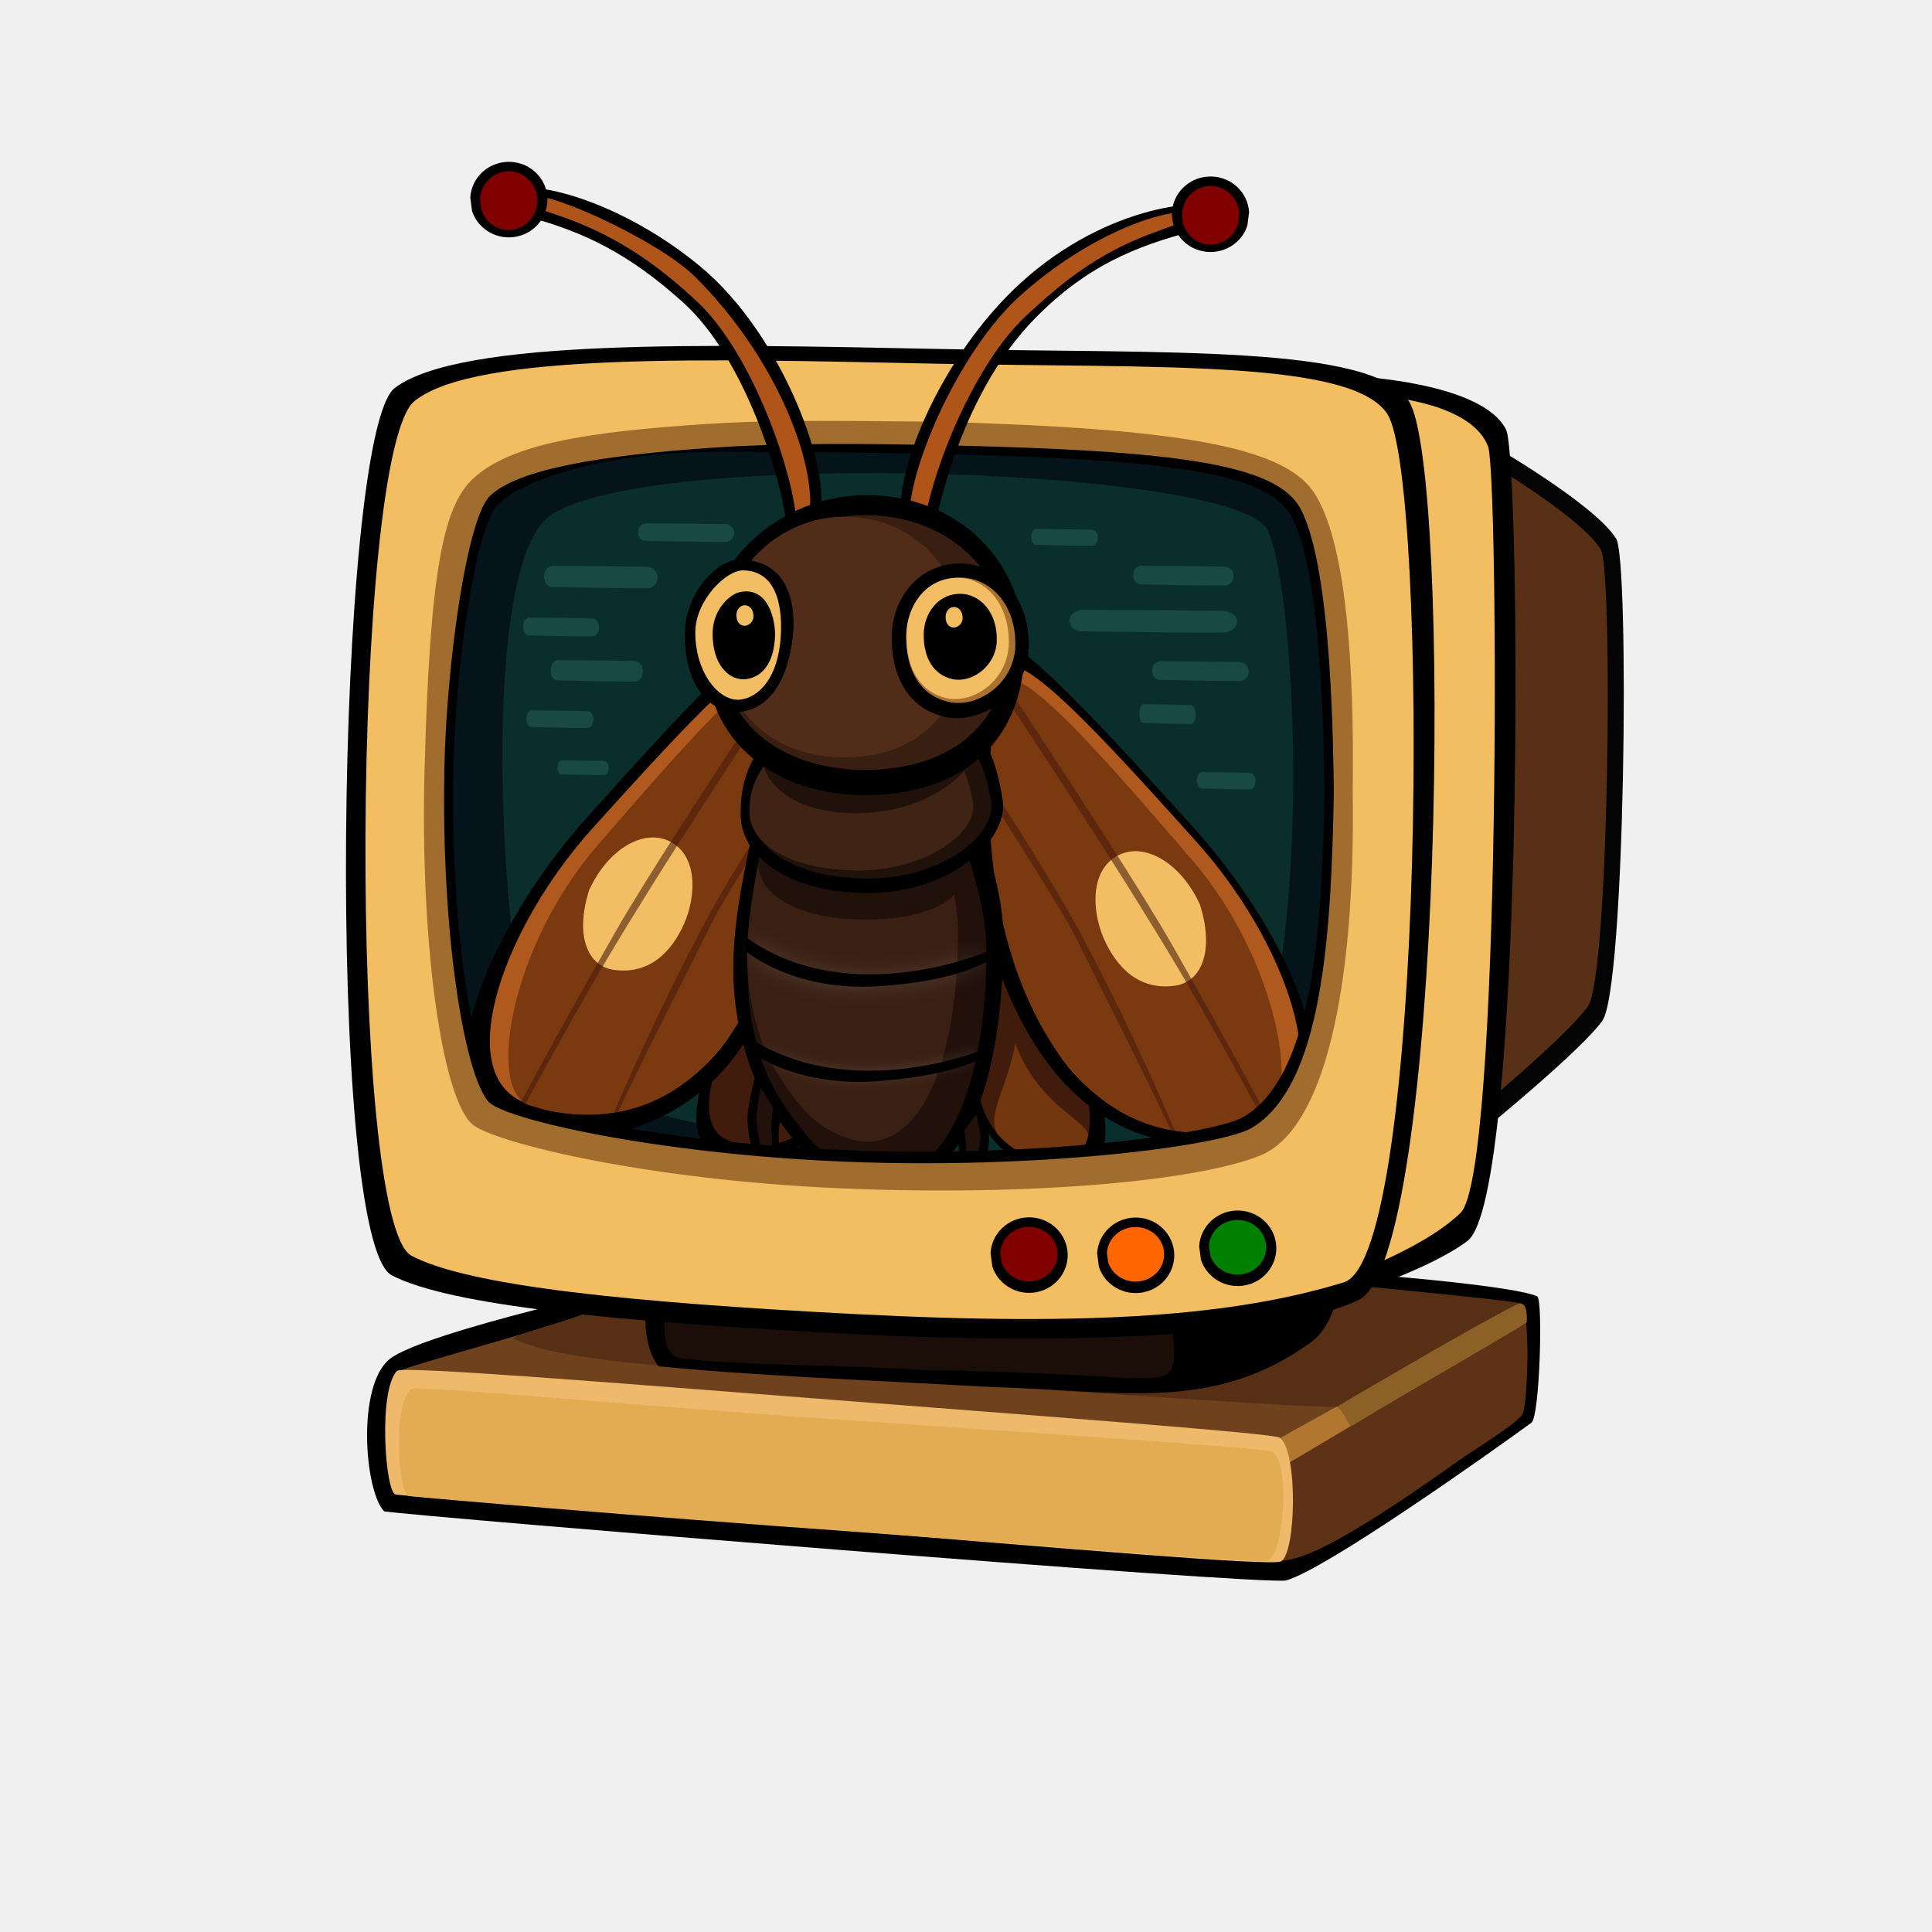
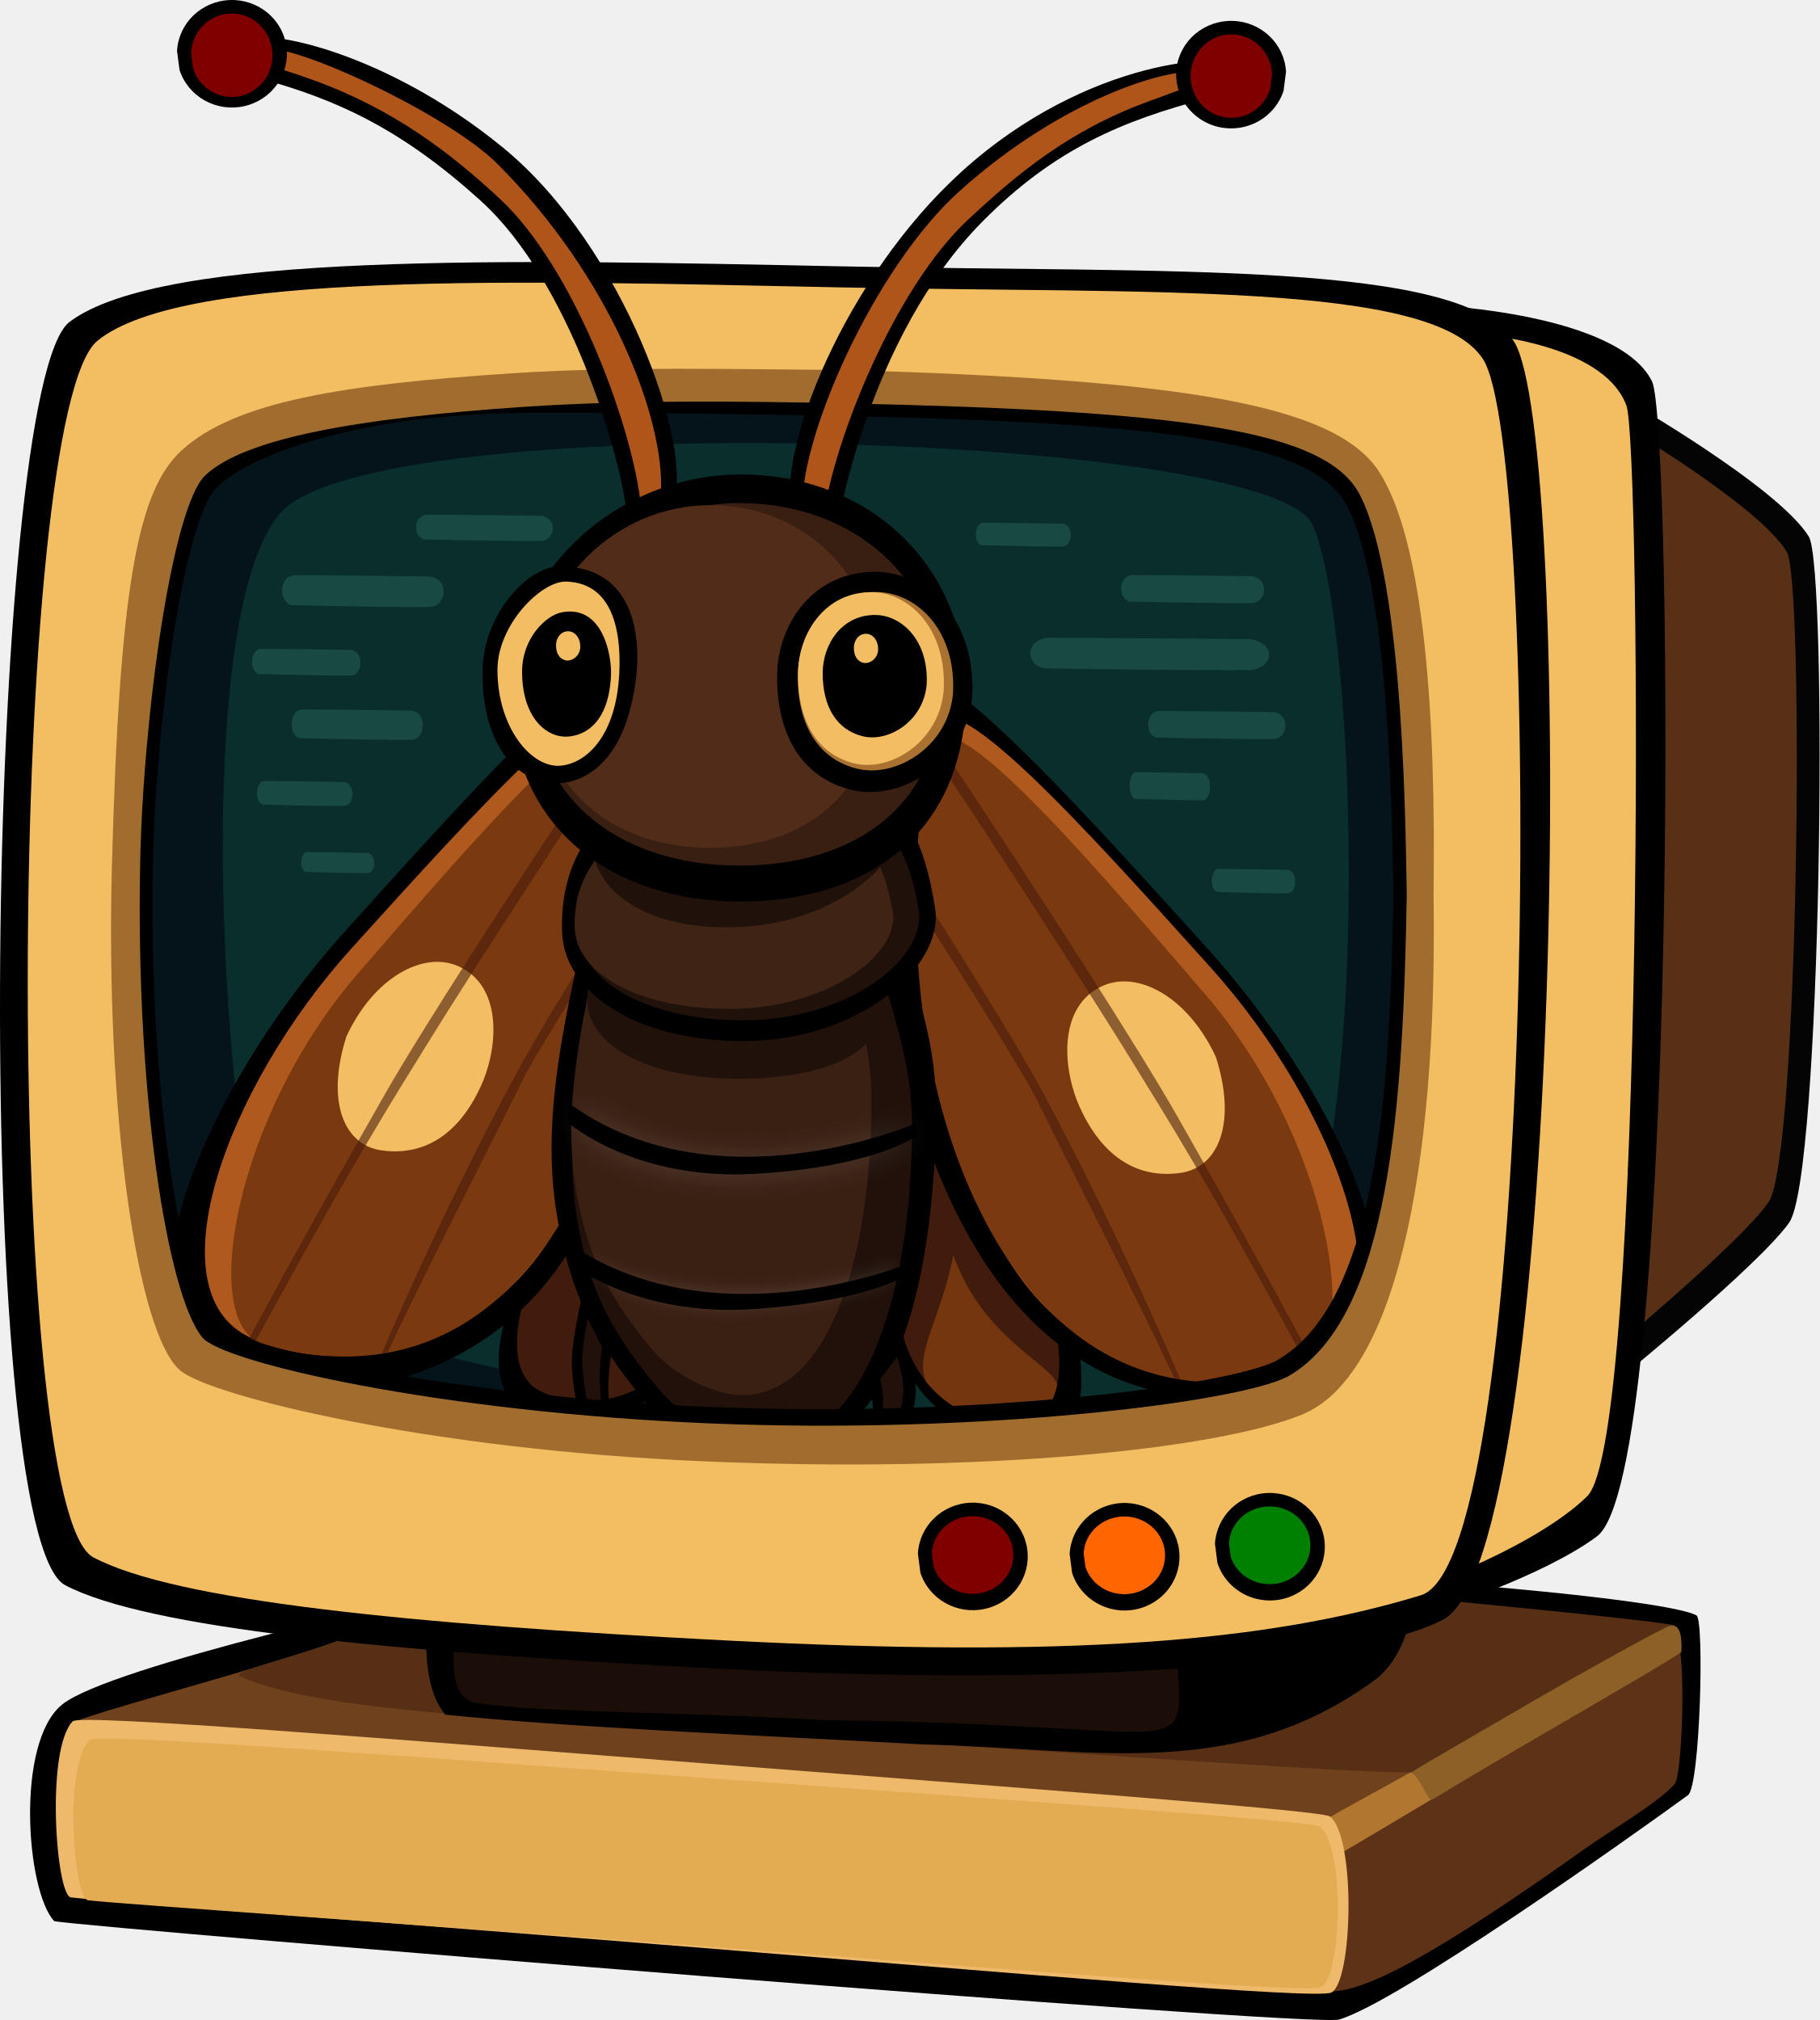
- <svg xmlns="http://www.w3.org/2000/svg" viewBox="0 0 1024 1024" height="1024" width="1024" id="svg1" version="1.1">
+ <svg xmlns="http://www.w3.org/2000/svg" viewBox="0 0 677.283 752.032" height="752.032" width="677.283" id="svg1" version="1.1">
  <defs id="defs1">
    <filter height="1.552" width="1.112" y="-0.276" x="-0.056" id="filter25" style="color-interpolation-filters:sRGB">
      <feGaussianBlur id="feGaussianBlur25" stdDeviation="3.004" />
    </filter>
    <filter height="1.975" width="1.19" y="-0.487" x="-0.095" id="filter26" style="color-interpolation-filters:sRGB">
      <feGaussianBlur id="feGaussianBlur26" stdDeviation="5.085" />
    </filter>
  </defs>
-   <g style="display:inline" id="layer9">
+   <g transform="translate(-183.3621,-85.77756)" style="display:inline" id="layer9">
    <path d="m 206.554,720.314 c 17.683,-14.15 133.811,-40.196 163.859,-46.166 147.089,-18.132 426.132,3.021 444.415,13.031 2.964,1.623 1.361,63.611 -3.18,66.924 -23.1,16.853 -108.472,77.313 -129.86,83.536 -10.233,2.977 -461.027,-33.814 -478.213,-36.602 -10.5,-11.166 -14.535,-66.709 2.978,-80.723 z" style="display:inline;opacity:1;stroke-width:0" id="rect25" />
    <path d="m 676.513,779.12 c 0.841,-3.598 -34.46,5.964 64.836,-48.613 47.979,-26.371 60.238,-40.197 63.813,-39.903 6.778,0.558 4.449,55.728 1.668,59.163 -5.3,6.547 -24.377,17.753 -33.629,24.343 -90.068,64.156 -95.899,54.792 -106.768,48.759 -8.326,-4.622 6.957,-30.382 10.08,-43.749 z" style="display:inline;fill:#5d3216;fill-opacity:1;stroke-width:0" id="rect24-0-9" />
    <path d="m 327.738,688.086 c 2.747,-2.781 -18.193,-21.106 97.34,-12.12 115.532,8.986 324.412,28.31 327.41,30.575 9.822,7.423 -57.302,53.165 -65.34,56.941 -5.556,2.61 -165.563,-10.71 -278.498,-16.785 -120.011,-6.456 -175.08,-7.874 -199.212,-18.554 -5.125,-2.268 108.096,-29.724 118.3,-40.057 z" style="display:inline;fill:#6f411c;fill-opacity:1;stroke-width:0" id="rect24-5-2" />
    <path d="m 677.485,762.953 c -0.791,-0.214 28.378,-15.463 58.569,-33.099 30.191,-17.636 66.358,-38.114 68.165,-38.711 5.921,-1.955 4.762,8.425 4.878,9.351 0.081,0.64 -8.14,5.39 -37.785,22.624 -29.646,17.234 -84.188,49.996 -87.741,51.958 -1.565,0.865 -3.149,-11.327 -6.087,-12.123 z" style="display:inline;fill:#b17731;fill-opacity:1;stroke-width:0" id="rect24-9" />
    <path d="m 335.087,685.067 c 2.747,-2.781 28.526,-33.657 144.058,-24.671 115.532,8.986 324.412,28.31 327.41,30.575 9.822,7.423 -85.951,50.462 -93.989,54.238 -5.556,2.61 -136.914,-8.007 -249.849,-14.083 -120.011,-6.456 -166.015,-10.663 -190.147,-21.343 -5.125,-2.268 52.313,-14.384 62.517,-24.716 z" style="display:inline;fill:#562f15;fill-opacity:1;stroke-width:0" id="rect24-5" />
    <path d="m 708.685,745.874 c -0.791,-0.214 9.62,-5.954 39.811,-23.59 30.191,-17.636 54.067,-30.446 55.874,-31.043 5.921,-1.955 4.706,8.559 4.822,9.485 0.081,0.64 -28.672,17.367 -58.318,34.601 -29.646,17.234 -30.898,18.476 -34.45,20.439 -1.565,0.865 -4.802,-9.095 -7.739,-9.891 z" style="display:inline;fill:#8c6026;fill-opacity:1;stroke-width:0" id="rect24-9-2" />
    <path d="m 210.456,726.591 c 2.747,-2.781 118.217,6.589 233.749,15.575 115.532,8.986 231.128,17.588 234.125,19.853 9.822,7.423 8.576,61.805 0.538,65.582 -5.556,2.61 -116.515,-7.098 -229.243,-16.237 -112.728,-9.139 -227.226,-17.71 -239.859,-19.191 -5.566,-0.653 -9.514,-55.249 0.69,-65.582 z" style="display:inline;opacity:1;fill:#eeb96a;fill-opacity:1;stroke-width:0" id="rect24" />
-     <path d="m 217.814,736.293 c 2.687,-2.38 114.679,8.505 227.689,16.195 113.009,7.69 226.08,15.051 229.012,16.989 9.608,6.352 5.606,54.282 -2.257,57.514 -5.434,2.234 -111.188,-7.465 -221.454,-15.286 -110.267,-7.821 -221.8,-17.474 -234.157,-18.742 -5.445,-0.558 -8.815,-47.828 1.167,-56.67 z" style="display:inline;fill:#e3ab52;fill-opacity:1;stroke-width:0" id="rect24-0" />
+     <path d="m 216.858,733.454 c 2.687,-2.537 115.635,6.009 228.644,14.205 113.009,8.195 226.08,16.04 229.012,18.106 9.608,6.769 8.389,56.367 0.526,59.811 -5.434,2.38 -113.97,-6.473 -224.237,-14.808 -110.267,-8.335 -222.264,-16.152 -234.621,-17.502 -5.445,-0.595 -9.307,-50.388 0.675,-59.811 z" style="display:inline;fill:#e3ab52;fill-opacity:1;stroke-width:0" id="rect24-0" />
    <path d="m 351.09,647.493 358.629,-1.976 c 0,0 7.882,49.488 -15.149,66.112 -52.088,37.598 -102.292,25.251 -167.434,23.593 -66.459,-3.635 -133.365,-6.461 -178.022,-11.078 -17.039,-20.677 1.976,-76.65 1.976,-76.65 z" style="display:inline;opacity:1;fill:#000000;stroke-width:0" id="rect23" />
    <path d="M 365.682,649.265 628.71,652 c 0,0 10.39,38.163 -7.048,52.354 1.718,38.898 7.924,23.256 -131.192,21.84 -50.319,-3.103 -104.479,-2.607 -129.685,-6.396 -21.885,-3.289 4.897,-70.534 4.897,-70.534 z" style="display:inline;opacity:1;fill:#1b0e08;fill-opacity:1;stroke-width:0" id="rect23-5" />
  </g>
-   <g style="display:inline" id="layer8">
+   <g transform="translate(-183.3621,-85.77756)" style="display:inline" id="layer8">
    <path d="m 788.451,234.516 c 0,0 56.686,32.472 68.177,51.028 7.1,11.466 4.869,238.251 -7.324,255.424 -11.281,15.889 -63.129,58.086 -63.129,58.086 z" style="display:inline;opacity:1;fill:#040404;fill-opacity:1;stroke-width:0" id="rect22-0" />
    <path d="m 785.114,242.864 c 0,0 52.643,30.782 63.314,48.373 6.594,10.869 4.521,225.853 -6.802,242.132 C 831.15,548.432 783,588.433 783,588.433 Z" style="display:inline;fill:#573016;fill-opacity:1;stroke-width:0" id="rect22-0-5" />
    <path d="m 717.631,199.43 c 0,0 68.025,2.904 80.633,28.329 7.79,15.71 10.102,407.211 -20.525,430.016 -20.155,15.007 -60.108,27.602 -60.108,27.602 z" style="display:inline;opacity:1;fill:#000000;fill-opacity:1;stroke-width:0" id="rect22" />
    <path d="m 731.562,209.972 c 0,0 48.228,2.742 57.167,26.75 5.523,14.835 7.162,384.524 -14.552,406.058 -14.289,14.171 -42.615,26.065 -42.615,26.065 z" style="display:inline;opacity:1;fill:#f3be61;fill-opacity:1;stroke-width:0" id="rect22-9" />
    <path d="m 209.282,205.588 c 34.793,-26.121 164.212,-23.188 287.127,-20.655 122.915,2.534 230.983,-2.272 250.377,27.808 22.808,35.373 18.695,453.864 -26.594,476.202 -34.959,17.243 -137.205,24.839 -268.659,18.107 -124.592,-6.381 -213.318,-15.128 -243.852,-31.082 -35.368,-18.48 -29.825,-446.786 1.601,-470.38 z" style="display:inline;opacity:1;fill:#000000;fill-opacity:1;stroke-width:0" id="rect21" />
    <path d="m 219.647,212.632 c 32.065,-26.111 157.561,-22.329 275.497,-19.889 117.937,2.44 221.627,-2.187 240.236,26.777 21.884,34.062 20.555,446.805 -23.126,460.151 -57.7,17.629 -132.216,23.333 -258.346,16.851 -119.546,-6.144 -205.513,-14.884 -235.799,-30.951 -33.869,-17.967 -31.711,-425.865 1.537,-452.939 z" style="display:inline;fill:#f3be61;fill-opacity:1;stroke-width:0" id="rect21-8" />
    <g style="display:inline" id="g23">
      <path transform="scale(-1,1)" d="m -525.937,671.237 a 20.456,20.016 0 0 1 -23.887,13.542 20.456,20.016 0 0 1 -15.918,-22.07 20.456,20.016 0 0 1 21.044,-17.485 20.456,20.016 0 0 1 19.677,18.947" id="path17-1-0" style="display:inline;fill:#000000;fill-opacity:1;stroke-width:0" />
      <path transform="scale(-1,1)" d="m -530.902,669.045 a 15.17,14.469 0 0 1 -17.715,9.789 15.17,14.469 0 0 1 -11.805,-15.954 15.17,14.469 0 0 1 15.606,-12.639 15.17,14.469 0 0 1 14.593,13.696" id="path17-0-5-7" style="display:inline;fill:#800000;fill-opacity:1;stroke-width:0" />
    </g>
    <g transform="translate(56.47889,0.1152454)" style="display:inline" id="g23-8">
      <path transform="scale(-1,1)" d="m -525.937,671.237 a 20.456,20.016 0 0 1 -23.887,13.542 20.456,20.016 0 0 1 -15.918,-22.07 20.456,20.016 0 0 1 21.044,-17.485 20.456,20.016 0 0 1 19.677,18.947" id="path17-1-0-9" style="display:inline;fill:#000000;fill-opacity:1;stroke-width:0" />
      <path transform="scale(-1,1)" d="m -530.902,669.045 a 15.17,14.469 0 0 1 -17.715,9.789 15.17,14.469 0 0 1 -11.805,-15.954 15.17,14.469 0 0 1 15.606,-12.639 15.17,14.469 0 0 1 14.593,13.696" id="path17-0-5-7-7" style="display:inline;fill:#ff6600;fill-opacity:1;stroke-width:0" />
    </g>
    <g transform="translate(110.5701,-3.615186)" style="display:inline" id="g23-3">
      <path transform="scale(-1,1)" d="m -525.937,671.237 a 20.456,20.016 0 0 1 -23.887,13.542 20.456,20.016 0 0 1 -15.918,-22.07 20.456,20.016 0 0 1 21.044,-17.485 20.456,20.016 0 0 1 19.677,18.947" id="path17-1-0-95" style="display:inline;fill:#000000;fill-opacity:1;stroke-width:0" />
      <path transform="scale(-1,1)" d="m -530.902,669.045 a 15.17,14.469 0 0 1 -17.715,9.789 15.17,14.469 0 0 1 -11.805,-15.954 15.17,14.469 0 0 1 15.606,-12.639 15.17,14.469 0 0 1 14.593,13.696" id="path17-0-5-7-1" style="display:inline;fill:#008000;fill-opacity:1;stroke-width:0" />
    </g>
  </g>
-   <g style="display:inline" id="layer6">
+   <g transform="translate(-183.3621,-85.77756)" style="display:inline" id="layer6">
    <path d="m 258.363,256.749 c 40.039,-44.565 418.898,-18.13 433.819,4.146 14.105,21.058 50.391,281.221 -12.656,334.896 -57.855,49.254 -425.55,15.844 -429.537,-8.133 -17.711,-106.528 -17.951,-301.608 8.374,-330.909 z" style="display:inline;opacity:1;fill:#04141a;fill-opacity:1;stroke-width:0" id="rect19" />
    <path d="m 287.469,277.027 c 34.087,-40.39 368.111,-30.448 384.364,3.966 16.253,34.414 25.036,243.39 -15.881,303.172 -40.917,59.782 -356.59,16.871 -372.812,-26.053 -16.222,-42.924 -29.758,-240.694 4.329,-281.085 z" style="display:inline;opacity:1;fill:#0a2e2c;fill-opacity:1;stroke-width:0" id="rect17" />
    <g style="display:inline" id="g18">
      <path d="m 636.767,409.261 c 6.665,0.053 19.722,0.213 26.127,0.367 3.888,1.183 2.916,8.837 -0.268,8.69 -4.402,0.133 -18.159,-0.226 -26.305,-0.49 -2.652,-0.984 -2.505,-8.099 0.447,-8.568 z" style="fill:#194943;fill-opacity:1;stroke-width:0" id="rect18-8-5-6-9-5" />
      <path d="m 549.247,280.387 c 7.6,0.052 22.488,0.208 29.79,0.358 4.433,1.154 3.325,8.615 -0.306,8.472 -5.019,0.13 -20.705,-0.22 -29.994,-0.477 -3.024,-0.959 -2.856,-7.895 0.509,-8.352 z" style="fill:#194943;fill-opacity:1;stroke-width:0" id="rect18-8-5" />
      <path d="m 604.682,299.868 c 11.436,0.061 33.84,0.245 44.829,0.423 6.671,1.362 5.004,10.172 -0.46,10.003 -7.553,0.153 -31.158,-0.26 -45.135,-0.563 -4.55,-1.132 -4.298,-9.322 0.766,-9.862 z" style="fill:#194943;fill-opacity:1;stroke-width:0" id="rect18-8-5-6" />
      <path d="m 573.541,323.229 c 19.11,0.071 56.545,0.283 74.907,0.487 11.148,1.571 8.361,11.729 -0.768,11.534 -12.621,0.177 -52.063,-0.3 -75.419,-0.65 -7.603,-1.305 -7.181,-10.75 1.281,-11.372 z" style="fill:#194943;fill-opacity:1;stroke-width:0" id="rect18-8-5-6-0" />
      <path d="m 614.553,350.475 c 10.994,0.061 32.53,0.245 43.094,0.423 6.413,1.362 4.81,10.172 -0.442,10.003 -7.261,0.153 -29.952,-0.26 -43.388,-0.563 -4.374,-1.132 -4.131,-9.322 0.737,-9.862 z" style="fill:#194943;fill-opacity:1;stroke-width:0" id="rect18-8-5-6-9" />
      <path d="m 606.133,373.255 c 6.419,0.061 18.994,0.245 25.163,0.423 3.745,1.362 2.809,10.172 -0.258,10.003 -4.24,0.153 -17.489,-0.26 -25.335,-0.563 -2.554,-1.132 -2.412,-9.322 0.43,-9.862 z" style="fill:#194943;fill-opacity:1;stroke-width:0" id="rect18-8-5-6-9-1" />
      <path d="m 342.06,277.404 c 10.945,0.057 32.385,0.229 42.901,0.395 6.385,1.273 4.789,9.505 -0.44,9.347 -7.228,0.143 -29.818,-0.243 -43.194,-0.527 -4.355,-1.058 -4.113,-8.711 0.733,-9.215 z" style="fill:#194943;fill-opacity:1;stroke-width:0" id="rect18-8" />
      <path d="m 281.676,376.542 c 7.651,0.054 22.638,0.218 29.989,0.376 4.463,1.21 3.347,9.039 -0.308,8.889 -5.053,0.136 -20.843,-0.231 -30.194,-0.501 -3.044,-1.006 -2.875,-8.284 0.513,-8.764 z" style="fill:#194943;fill-opacity:1;stroke-width:0" id="rect18-0-7" />
      <path d="m 297.552,403.004 c 5.839,0.046 17.276,0.184 22.887,0.317 3.406,1.021 2.555,7.626 -0.235,7.499 -3.856,0.115 -15.907,-0.195 -23.043,-0.422 -2.323,-0.849 -2.194,-6.989 0.391,-7.394 z" style="fill:#194943;fill-opacity:1;stroke-width:0" id="rect18-0-7-3" />
      <path d="m 292.883,299.911 c 12.935,0.069 38.273,0.278 50.702,0.479 7.546,1.543 5.66,11.522 -0.52,11.331 -8.543,0.174 -35.24,-0.295 -51.049,-0.638 -5.146,-1.282 -4.861,-10.56 0.867,-11.171 z" style="opacity:1;fill:#194943;fill-opacity:1;stroke-width:0" id="rect18" />
      <path d="m 295.6,349.882 c 10.499,0.067 31.065,0.267 41.152,0.459 6.124,1.481 4.594,11.056 -0.422,10.873 -6.934,0.167 -28.602,-0.283 -41.434,-0.612 -4.177,-1.231 -3.945,-10.133 0.704,-10.72 z" style="fill:#194943;fill-opacity:1;stroke-width:0" id="rect18-0" />
      <path d="m 280.218,327.362 c 8.68,0.058 25.684,0.233 34.024,0.401 5.063,1.294 3.798,9.66 -0.349,9.499 -5.733,0.146 -23.648,-0.247 -34.256,-0.535 -3.453,-1.075 -3.262,-8.853 0.582,-9.366 z" style="fill:#194943;fill-opacity:1;stroke-width:0" id="rect18-2" />
    </g>
  </g>
-   <g style="display:inline;opacity:1;fill:#ffffff;fill-opacity:1" transform="matrix(1.425322,0,0,1.125429,-237.6773,-34.33939)" id="layer4">
+   <g style="display:inline;opacity:1;fill:#ffffff;fill-opacity:1" transform="matrix(1.425322,0,0,1.125429,-421.0394,-120.117)" id="layer4">
    <g transform="matrix(0.4526703,0.07549481,-0.05122129,0.4926125,306.5454,252.5708)" style="display:inline;opacity:1;fill:#ffffff;fill-opacity:1" id="g15-8-2-3">
      <path d="m 647.538,568.564 c -28.395,17.427 -83.111,3.777 -100.795,-59.904 -17.684,-63.681 -18.748,-154.698 -14.583,-175.732 4.165,-21.034 44.353,36.252 81.402,88.528 37.049,52.275 62.372,129.681 33.976,147.108 z" style="display:inline;opacity:1;fill:#000000;fill-opacity:1;stroke-width:0" id="path12-9-3-4" />
      <path d="m 634.834,558.103 c -24.271,15.116 -67.908,3.753 -83.19,-51.851 -15.282,-55.604 -16.395,-135.004 -12.876,-153.34 3.519,-18.336 38.053,31.758 69.888,77.471 31.835,45.713 50.449,112.603 26.178,127.72 z" style="display:inline;opacity:1;fill:#411c0d;fill-opacity:1;stroke-width:0" id="path12-3-0-9-7-3" />
      <path id="path15" d="m 577.194,458.359 c 23.705,53.397 64.133,62.915 68.643,76.69 -1.525,16.867 -6.146,23.322 -23.687,27.839 -17.541,4.517 -36.157,-2.617 -50.694,-18.313 -9.488,-16.973 3.757,-44.49 5.738,-86.216 z" style="display:inline;opacity:0.87;fill:#7b390f;fill-opacity:1;stroke-width:0" />
    </g>
    <g id="g15">
      <path d="m 643.124,559.731 c -28.062,17.065 -72.516,16.524 -99.107,-54.813 -26.591,-71.337 -18.529,-151.486 -14.412,-172.082 4.116,-20.597 43.834,35.499 80.448,86.689 36.615,51.19 61.134,123.141 33.072,140.206 z" style="display:inline;opacity:1;fill:#000000;fill-opacity:1;stroke-width:0" id="path12" />
      <path d="m 638.62,557.447 c -25.453,15.564 -71.111,4.088 -86.963,-52.786 -15.852,-56.875 -16.806,-138.163 -13.072,-156.948 3.733,-18.785 39.757,32.377 72.967,79.065 33.21,46.688 52.52,115.105 27.068,130.67 z" style="display:inline;opacity:1;fill:#b0591e;fill-opacity:1;stroke-width:0" id="path12-3-0" />
      <path d="m 635.332,559.543 c -16.567,6.755 -55.273,14.373 -81.576,-46.321 -26.303,-60.694 -19.095,-139.714 -15.433,-158.967 3.662,-19.253 39,33.183 71.577,81.034 32.577,47.85 42,117.499 25.432,124.254 z" style="display:inline;opacity:1;fill:#7b390f;fill-opacity:1;stroke-width:0" id="path12-3" />
      <path d="m 603.571,494.752 c -13.222,2.267 -21.582,-8.536 -26.305,-22.078 -4.574,-13.114 -5.48,-33.585 6.35,-39.959 9.151,-4.931 22.125,3.934 29.33,23.749 5.516,22.021 0.58,36.58 -9.375,38.288 z" style="display:inline;opacity:1;fill:#f3bd63;fill-opacity:1;stroke-width:0" id="path8-1-7" />
      <path id="path11-1" d="m 503.671,282.505 c 0,0 77.417,145.01 99.417,194.039 22,49.028 35.554,81.39 35.554,81.39 l -1.67,0.977 c -27.296,-63.656 -36.736,-82.09 -46.509,-102.252 -10.005,-20.643 -43.069,-85.553 -49.794,-97.353 -6.725,-11.8 -36.999,-76.801 -36.999,-76.801 z" style="display:inline;opacity:0.586;fill:#451b0b;fill-opacity:1;stroke-width:0" />
      <path id="path11-1-1" d="m 475.398,285.839 c 0,0 72.227,134.877 92.537,182.735 20.311,47.858 35.745,94.617 35.745,94.617 l -1.596,-0.436 c -7.939,-22.088 -28.469,-72.985 -36.006,-92.447 -5.14,-13.272 -46.957,-95.869 -53.681,-107.669 -6.725,-11.8 -36.999,-76.801 -36.999,-76.801 z" style="display:inline;opacity:0.586;fill:#451b0b;fill-opacity:1;stroke-width:0" />
    </g>
    <g transform="matrix(-0.5043717,0,0,0.5471367,758.4018,261.7723)" style="display:inline;opacity:1;fill:#ffffff;fill-opacity:1" id="g15-8-2">
      <path d="m 647.538,568.564 c -28.395,17.427 -83.111,3.777 -100.795,-59.904 -17.684,-63.681 -18.748,-154.698 -14.583,-175.732 4.165,-21.034 44.353,36.252 81.402,88.528 37.049,52.275 62.372,129.681 33.976,147.108 z" style="display:inline;opacity:1;fill:#000000;fill-opacity:1;stroke-width:0" id="path12-9-3" />
      <path d="m 638.62,557.447 c -25.453,15.564 -71.111,4.088 -86.963,-52.786 -15.852,-56.875 -16.806,-138.163 -13.072,-156.948 3.733,-18.785 39.757,32.377 72.967,79.065 33.21,46.688 52.52,115.105 27.068,130.67 z" style="display:inline;opacity:1;fill:#411c0d;fill-opacity:1;stroke-width:0" id="path12-3-0-9-7" />
    </g>
    <g transform="matrix(-0.9887994,0,0,0.984384,991.9398,0.2706739)" style="display:inline;fill:#ffffff;fill-opacity:1" id="g15-8">
      <path d="m 647.538,568.564 c -28.395,17.427 -83.111,3.777 -100.795,-59.904 -17.684,-63.681 -18.748,-154.698 -14.583,-175.732 4.165,-21.034 44.353,36.252 81.402,88.528 37.049,52.275 62.372,129.681 33.976,147.108 z" style="display:inline;opacity:1;fill:#000000;fill-opacity:1;stroke-width:0" id="path12-9" />
      <path d="m 638.62,557.447 c -25.453,15.564 -71.111,4.088 -86.963,-52.786 -15.852,-56.875 -16.806,-138.163 -13.072,-156.948 3.733,-18.785 39.757,32.377 72.967,79.065 33.21,46.688 52.52,115.105 27.068,130.67 z" style="display:inline;opacity:1;fill:#b0591e;fill-opacity:1;stroke-width:0" id="path12-3-0-9" />
      <path d="m 635.332,559.543 c -16.567,6.755 -55.273,14.373 -81.576,-46.321 -26.303,-60.694 -19.095,-139.714 -15.433,-158.967 3.662,-19.253 39,33.183 71.577,81.034 32.577,47.85 42,117.499 25.432,124.254 z" style="display:inline;opacity:1;fill:#7b390f;fill-opacity:1;stroke-width:0" id="path12-3-9" />
      <path d="m 603.571,494.752 c -13.222,2.267 -21.582,-8.536 -26.305,-22.078 -4.574,-13.114 -5.48,-33.585 6.35,-39.959 9.151,-4.931 22.125,3.934 29.33,23.749 5.516,22.021 0.58,36.58 -9.375,38.288 z" style="display:inline;opacity:1;fill:#f3bd63;fill-opacity:1;stroke-width:0" id="path8-1-7-3" />
      <path id="path11-1-3" d="m 503.671,282.505 c 0,0 77.417,145.01 99.417,194.039 22,49.028 35.554,81.39 35.554,81.39 l -1.67,0.977 c -27.296,-63.656 -36.736,-82.09 -46.509,-102.252 -10.005,-20.643 -43.069,-85.553 -49.794,-97.353 -6.725,-11.8 -36.999,-76.801 -36.999,-76.801 z" style="display:inline;opacity:0.586;fill:#451b0b;fill-opacity:1;stroke-width:0" />
      <path id="path11-1-1-7" d="m 475.398,285.839 c 0,0 72.227,134.877 92.537,182.735 20.311,47.858 35.745,94.617 35.745,94.617 l -1.596,-0.436 c -7.939,-22.088 -28.469,-72.985 -36.006,-92.447 -5.14,-13.272 -46.957,-95.869 -53.681,-107.669 -6.725,-11.8 -36.999,-76.801 -36.999,-76.801 z" style="display:inline;opacity:0.586;fill:#451b0b;fill-opacity:1;stroke-width:0" />
    </g>
  </g>
-   <g style="display:inline;opacity:1" id="layer1">
+   <g transform="translate(-183.3621,-85.77756)" style="display:inline;opacity:1" id="layer1">
    <g style="display:inline" id="g11">
      <path style="display:inline;opacity:1;fill:#000000;fill-opacity:1;stroke-width:0" d="m 531.785,499.123 c -0.721,80.154 -22.223,128.847 -61.915,128.847 -13.258,0 -32.271,-4.106 -43.949,-17.593 -11.678,-13.488 -23.786,-29.841 -30.014,-50.056 -11.232,-36.459 -9.357,-67.808 5.314,-128.647 9.917,-41.127 34.367,-68.539 60.883,-68.539 19.846,0 49.559,12.024 50.819,39.83 1.441,31.798 19.2,58.608 18.862,96.158 z" id="path1" />
      <path style="display:inline;fill:#21110a;fill-opacity:1;stroke-width:0" d="m 522.805,504.425 c 0,67.051 -19.315,118.894 -54.382,118.894 -11.713,0 -28.83,-7.529 -39.147,-19.571 -10.317,-12.041 -21.014,-26.641 -26.517,-44.689 -9.923,-32.549 -8.266,-60.536 4.694,-114.851 8.762,-36.717 30.363,-61.19 53.789,-61.19 17.534,0 43.784,10.735 44.897,35.559 1.273,28.388 16.664,52.322 16.664,85.847 z" id="path1-5" />
      <path style="display:inline;fill:#3a2013;fill-opacity:1;stroke-width:0" d="m 507.713,495.12 c 0,62.039 -17.061,110.009 -48.037,110.009 -10.347,0 -25.466,-6.967 -34.58,-18.108 -9.113,-11.141 -18.563,-24.65 -23.423,-41.349 -8.766,-30.117 -7.302,-56.012 4.147,-106.268 7.739,-33.973 26.82,-56.617 47.514,-56.617 15.488,0 38.676,9.933 39.659,32.901 1.124,26.267 14.72,48.411 14.72,79.431 z" id="path1-5-8" />
      <path transform="matrix(0.9510932,0,0,0.9629673,23.34274,19.81442)" id="path11-13" d="m 522.958,509.053 c 0,0 -15.597,11.183 -59.895,13.598 -44.298,2.415 -68.624,-18.216 -68.624,-18.216 0,0 -1.06,-7.912 1.065,-6.453 54.591,37.497 127.454,6.414 127.454,6.414" style="display:inline;opacity:0.154;fill:#f0f0f0;fill-opacity:1;stroke-width:0;filter:url(#filter26)" />
      <path id="path11" d="m 524.478,508.713 c 0,0 -15.707,11.588 -60.316,14.09 -44.61,2.502 -69.107,-18.876 -69.107,-18.876 0,0 -1.068,-8.199 1.072,-6.686 54.975,38.855 128.351,6.646 128.351,6.646" style="display:inline;opacity:1;fill:#000000;fill-opacity:1;stroke-width:0" />
      <path transform="matrix(0.9011098,0,0,0.767783,44.97173,132.1724)" id="path25" d="m 522.946,559.53 c 0,0 -15.488,11.15 -59.741,15.166 -44.253,4.016 -67.752,-21.608 -67.752,-21.608 0,0 -2.085,-5.255 0.383,-3.884 59.037,32.805 127.48,3.235 127.48,3.235" style="display:inline;opacity:0.083;mix-blend-mode:normal;fill:#ffffff;fill-opacity:1;stroke-width:0;filter:url(#filter25)" />
      <path id="path11-7" d="m 522.753,559.515 c 0,0 -14.139,10.474 -58.393,13.6 -44.253,3.125 -68.907,-17.113 -68.907,-17.113 0,0 -1.187,-7.894 0.961,-6.469 55.185,36.617 126.902,5.964 126.902,5.964" style="display:inline;fill:#000000;fill-opacity:1;stroke-width:0" />
      <path d="m 510.359,461.499 c 1.968,17.369 -23.94,27.085 -57.521,25.76 -31.973,-1.262 -51.697,-14.123 -50.856,-30.103 1.824,-34.631 28.065,-48.316 53.812,-44.269 34.531,5.427 49.865,7.136 54.564,48.612 z" style="display:inline;fill:#20110a;fill-opacity:1;stroke-width:0" id="path2-3-6-8" />
-       <path d="m 401.285,566.513 13.694,18.111 c 0,0 -2.155,10.594 -2.294,15.946 -0.219,8.401 2.294,25.137 2.294,25.137 l -13.694,-4.595 c 0,0 -5.14,-18.727 -5.08,-28.245 0.056,-8.895 5.08,-26.353 5.08,-26.353 z" style="opacity:1;stroke-width:0" id="rect26" />
-       <path d="m 403.324,576.62 6.522,10.668 c 0,0 -1.026,6.247 -1.093,9.392 -0.105,4.944 1.093,14.805 1.093,14.805 l -6.522,-2.707 c 0,0 -2.448,-11.051 -2.419,-16.636 0.027,-5.217 2.419,-15.522 2.419,-15.522 z" style="display:inline;fill:#21110a;fill-opacity:1;stroke-width:0" id="rect26-0" />
+       <path d="m 400.395,566.513 11.295,18.111 c 0,0 -1.777,10.594 -1.892,15.946 -0.181,8.401 1.892,25.137 1.892,25.137 l -11.295,-4.595 c 0,0 -4.239,-18.727 -4.19,-28.245 0.046,-8.895 4.19,-26.353 4.19,-26.353 z" style="opacity:1;stroke-width:0" id="rect26" />
+       <path d="m 402.077,576.62 5.38,10.668 c 0,0 -0.846,6.247 -0.901,9.392 -0.086,4.944 0.901,14.805 0.901,14.805 l -5.38,-2.707 c 0,0 -2.019,-11.051 -1.996,-16.636 0.022,-5.217 1.996,-15.522 1.996,-15.522 z" style="display:inline;fill:#21110a;fill-opacity:1;stroke-width:0" id="rect26-0" />
      <path d="m 519.293,583.021 -13.253,14.099 c 0,0 2.085,8.247 2.22,12.413 0.212,6.54 -2.22,19.568 -2.22,19.568 l 13.253,-3.577 c 0,0 4.975,-14.578 4.916,-21.988 -0.054,-6.924 -4.916,-20.515 -4.916,-20.515 z" style="display:inline;stroke-width:0" id="rect26-5" />
      <path d="m 517.319,590.889 -6.312,8.304 c 0,0 0.993,4.863 1.058,7.311 0.101,3.848 -1.058,11.525 -1.058,11.525 l 6.312,-2.107 c 0,0 2.369,-8.603 2.342,-12.951 -0.026,-4.061 -2.342,-12.083 -2.342,-12.083 z" style="display:inline;fill:#21110a;fill-opacity:1;stroke-width:0" id="rect26-0-3" />
    </g>
    <g style="display:inline" id="g10">
      <path d="m 531.432,423.91 c 3.45,21.568 -28.232,49.436 -71.27,49.436 -40.978,0 -66.731,-18.546 -67.562,-40.372 -1.648,-43.264 33.989,-61.043 67.15,-57.263 44.474,5.069 63.442,-3.304 71.682,48.2 z" style="display:inline;opacity:1;fill:#000000;fill-opacity:1;stroke-width:0" id="path2" />
      <path d="m 525.287,424.349 c 3.156,18.007 -25.825,41.273 -65.194,41.273 -37.485,0 -61.042,-15.484 -61.802,-33.707 -1.507,-36.121 31.092,-50.964 61.425,-47.808 40.682,4.232 58.034,-2.758 65.571,40.242 z" style="display:inline;fill:#20110a;fill-opacity:1;stroke-width:0" id="path2-3" />
      <path d="m 515.641,424.909 c 2.941,15.908 -24.064,36.464 -60.748,36.464 -34.928,0 -56.879,-13.68 -57.588,-29.779 -1.405,-31.912 28.971,-45.025 57.237,-42.237 37.908,3.739 54.076,-2.437 61.099,35.552 z" style="display:inline;opacity:1;fill:#3f2314;fill-opacity:1;stroke-width:0" id="path2-4" />
      <path d="m 520.186,383.189 c 4.745,17.614 -19.548,43.499 -55.777,47.221 -34.495,3.544 -57.757,-9.632 -60.319,-27.687 -5.079,-35.789 23.404,-53.637 51.641,-53.365 37.871,0.364 53.124,-8.23 64.454,33.832 z" style="display:inline;opacity:1;fill:#20110a;fill-opacity:1;stroke-width:0" id="path2-3-6" />
    </g>
  </g>
-   <g style="display:inline" id="layer7">
+   <g transform="translate(-183.3621,-85.77756)" style="display:inline" id="layer7">
    <path d="m 377.755,227.295 c -62.408,-0.039 -100.895,15.221 -122.21,30.766 -13.868,16.405 -22.79,48.184 -25.562,149.352 -2.456,89.598 9.282,169.84 25.215,182.942 11.08,9.111 89.083,28.636 190.643,32.959 101.56,4.322 186.227,-4.465 217.768,-17.186 33.341,-13.448 49.711,-85.547 48.195,-187.83 0.86,-63.051 -3.187,-128.292 -20.731,-153.574 -16.36,-22.84 -68.752,-32.632 -193.755,-36.12 -40.576,-0.303 -82.117,-1.286 -119.562,-1.309 z m 4.122,12.148 c 36.353,0.022 76.692,0.356 116.076,1.224 121.372,2.675 174.205,9.767 186.689,33.232 16.787,31.552 16.962,127.806 17.382,144.798 -1.314,73.814 -5.9,152.69 -43.739,173.738 -18.49,9.322 -111.71,21.2 -210.308,17.16 -98.599,-4.04 -177.125,-22.127 -184.774,-31.217 -12.725,-15.122 -24.615,-87.609 -22.937,-171.37 1.066,-53.204 11.808,-128.568 23.89,-139.919 14.439,-13.564 57.133,-27.683 117.721,-27.647 z" style="display:inline;fill:#000000;fill-opacity:1;stroke-width:0" id="rect20-7" />
    <path transform="matrix(0.9997373,0.02292147,-0.02275787,0.999741,0,0)" d="m 379.664,216.06 c -63.472,5.597 -103.5,12.904 -123.002,31.596 -15.911,15.249 -21.953,50.499 -22.413,154.671 -0.408,92.258 13.233,174.745 29.803,187.855 11.523,9.117 91.819,27.194 195.584,29.265 103.765,2.071 190.185,-8.644 222.081,-22.473 33.716,-14.619 48.532,-89.503 44.589,-194.722 -0.6,-64.902 -6.121,-132.358 -24.622,-157.963 -17.234,-23.121 -71.078,-31.557 -198.751,-32.22 -41.424,0.638 -85.105,0.627 -123.269,3.992 z m 4.492,12.404 c 37.05,-3.341 79.488,-3.97 119.709,-3.999 123.949,-0.087 178.179,5.56 191.471,29.415 17.873,32.075 20.17,131.536 20.997,149.011 0.388,75.989 -2.241,157.571 -40.371,180.117 -18.655,10.026 -113.732,24.122 -214.468,22.272 -100.736,-1.85 -181.532,-18.435 -189.553,-27.61 -13.343,-15.263 -26.957,-89.766 -27.207,-176 -0.159,-54.775 8.861,-132.962 20.928,-144.925 14.42,-14.296 56.882,-22.725 118.493,-28.281 z" style="display:inline;opacity:1;fill:#a16d2f;fill-opacity:1;stroke-width:0" id="rect20" />
  </g>
-   <g style="display:inline" id="layer5">
+   <g transform="translate(-183.3621,-85.77756)" style="display:inline" id="layer5">
    <g style="display:inline" id="g17">
      <path id="path16" d="m 478.118,278.865 c -6.247,-25.174 19.938,-89.898 63.087,-129.12 47.028,-42.748 100.332,-44.941 102.753,-38.714 1.91,4.912 6.698,6.566 -11.755,11.476 -30.827,8.202 -56.144,18.509 -83.083,45.678 -42.882,43.247 -54.112,113.868 -54.112,113.868 0,0 -10.643,21.986 -16.89,-3.188 z" style="opacity:1;fill:#000000;fill-opacity:1;stroke-width:0" />
      <path id="path16-9" d="m 481.94,276.942 c -1.527,-27.376 26.543,-91.154 58.54,-119.988 38.484,-34.681 79.53,-46.981 90.622,-44.07 5.097,1.338 -2.113,4.048 -19.937,10.532 -29.978,10.904 -49.233,27.153 -67.452,44.104 -27.46,25.55 -50.261,82.727 -54.009,111.666 -0.346,2.672 -6.237,25.133 -7.764,-2.244 z" style="fill:#af551a;fill-opacity:1;stroke-width:0" />
      <path d="M 661.119,119.572 A 20.456,20.016 0 0 1 637.232,133.114 20.456,20.016 0 0 1 621.314,111.044 20.456,20.016 0 0 1 642.358,93.559 20.456,20.016 0 0 1 662.035,112.506" id="path17" style="opacity:1;fill:#000000;fill-opacity:1;stroke-width:0" />
      <path d="m 656.154,118.781 a 15.17,15.547 0 0 1 -17.715,10.518 15.17,15.547 0 0 1 -11.805,-17.142 15.17,15.547 0 0 1 15.606,-13.581 15.17,15.547 0 0 1 14.593,14.716" id="path17-0" style="fill:#800000;fill-opacity:1;stroke-width:0" />
    </g>
    <g style="display:inline" transform="matrix(-1,0,0,1,911.2986,-7.768098)" id="g17-0">
      <path id="path16-3" d="m 477.284,280.534 c -7.499,-20.167 18.155,-94.727 63.157,-131.809 45.225,-37.267 96.992,-48.34 103.518,-37.694 2.754,4.493 6.698,6.566 -11.755,11.476 -30.827,8.202 -54.703,20.017 -83.083,45.678 -33.445,30.241 -51.455,93.791 -54.112,113.868 -0.778,5.879 -10.225,18.648 -17.724,-1.519 z" style="opacity:1;fill:#000000;fill-opacity:1;stroke-width:0" />
      <path id="path16-9-1" d="m 481.94,276.942 c -1.527,-27.376 18.74,-80.47 61.066,-122.591 19.689,-19.594 84.4,-48.969 88.097,-41.467 2.329,4.727 -2.113,4.048 -19.937,10.532 -29.978,10.904 -51.019,27.153 -69.237,44.104 -27.46,25.55 -48.476,82.727 -52.224,111.666 -0.346,2.672 -6.237,25.133 -7.764,-2.244 z" style="fill:#af551a;fill-opacity:1;stroke-width:0" />
      <path d="M 661.119,119.572 A 20.456,20.016 0 0 1 637.232,133.114 20.456,20.016 0 0 1 621.314,111.044 20.456,20.016 0 0 1 642.358,93.559 20.456,20.016 0 0 1 662.035,112.506" id="path17-1" style="opacity:1;fill:#000000;fill-opacity:1;stroke-width:0" />
      <path d="m 656.154,118.781 a 15.17,15.547 0 0 1 -17.715,10.518 15.17,15.547 0 0 1 -11.805,-17.142 15.17,15.547 0 0 1 15.606,-13.581 15.17,15.547 0 0 1 14.593,14.716" id="path17-0-5" style="fill:#800000;fill-opacity:1;stroke-width:0" />
    </g>
  </g>
-   <g style="display:inline" id="layer2">
+   <g transform="translate(-183.3621,-85.77756)" style="display:inline" id="layer2">
    <path d="m 542.967,343.165 c 0,53.528 -37.534,78.273 -83.835,78.273 -46.301,0 -85.894,-25.981 -85.894,-79.097 1e-5,-43.229 39.594,-79.921 85.894,-79.921 48.36,0 83.835,34.632 83.835,80.745 z" style="display:inline;opacity:1;fill:#000000;fill-opacity:1;stroke-width:0" id="path3" />
    <path d="m 533.705,341.601 c 0,45.433 -33.616,66.436 -75.083,66.436 -41.467,0 -76.927,-22.052 -76.927,-67.136 1e-5,-36.692 35.46,-67.835 76.927,-67.835 43.312,0 75.083,29.395 75.083,68.534 z" style="display:inline;fill:#391f12;fill-opacity:1;stroke-width:0" id="path3-4" />
    <path d="m 510.739,338.625 c 0,42.941 -28.308,62.791 -63.227,62.791 -34.92,0 -64.781,-20.842 -64.781,-63.452 10e-6,-34.679 29.861,-64.113 64.781,-64.113 36.473,0 63.227,27.782 63.227,64.774 z" style="display:inline;fill:#512c18;fill-opacity:1;stroke-width:0" id="path3-4-0" />
  </g>
-   <g style="display:inline" id="layer3">
+   <g transform="translate(-183.3621,-85.77756)" style="display:inline" id="layer3">
    <g style="display:inline;opacity:1" id="g8">
      <path d="m 420.202,337.398 c -3.914,34.312 -21.311,39.96 -29.455,39.96 -14.736,0 -27.808,-13.63 -27.808,-41.196 0,-21.387 16.78,-39.669 29.043,-39.548 32.039,0.315 28.873,35.051 28.219,40.784 z" style="opacity:1;fill:#000000;fill-opacity:1;stroke-width:0" id="path4" />
      <path d="m 413.842,336.875 c -1.235,22.525 -11.769,32.761 -21.426,33.932 -11.038,1.338 -23.897,-13.983 -23.897,-35.631 0,-16.795 16.308,-33.138 25.558,-32.88 19.356,0.54 20.414,22.734 19.765,34.579 z" style="display:inline;fill:#f3bd63;fill-opacity:1;stroke-width:0" id="path4-6" />
      <path d="m 410.782,337.308 c -0.98,20.224 -12.366,22.72 -16.813,22.72 -8.047,0 -16.278,-7.998 -16.278,-24.174 0,-12.55 8.911,-21.004 14.767,-22.114 15.345,-2.909 18.681,16.196 18.324,23.568 z" style="display:inline;fill:#000000;fill-opacity:1;stroke-width:0" id="path4-6-2" />
      <path d="m 393.812,331.592 c -2.229,-0.55 -3.509,-2.572 -3.492,-5.657 0.015,-2.57 1.694,-5.199 4.617,-5.139 2.261,0.046 4.596,2.29 4.4,6.191 -0.276,3.253 -3.297,5.155 -5.525,4.605 z" style="display:inline;fill:#f3bd63;fill-opacity:1;stroke-width:0" id="path8-1-5-0" />
    </g>
    <g style="display:inline" id="g9">
      <path d="m 500.733,379.939 c -17.948,-4.143 -28.259,-19.367 -28.119,-42.589 0.117,-19.352 13.643,-39.143 37.18,-38.694 18.208,0.347 37.013,17.243 35.434,46.611 -2.22,24.493 -26.547,38.814 -44.494,34.671 z" style="opacity:1;fill:#000000;fill-opacity:1;stroke-width:0" id="path8" />
      <path d="m 502.685,372.024 c -14.28,-3.356 -22.484,-15.69 -22.373,-34.504 0.093,-15.678 10.855,-31.712 29.582,-31.349 14.487,0.281 29.449,13.97 28.193,37.763 -1.766,19.843 -21.122,31.446 -35.402,28.09 z" style="display:inline;fill:#a97231;fill-opacity:1;stroke-width:0" id="path8-1-8" />
      <path d="m 501.393,369.995 c -13.407,-3.249 -21.109,-15.189 -21.005,-33.402 0.087,-15.177 10.191,-30.699 27.773,-30.347 13.601,0.272 27.648,13.524 26.469,36.557 -1.658,19.209 -19.83,30.441 -33.237,27.192 z" style="display:inline;fill:#f3bd63;fill-opacity:1;stroke-width:0" id="path8-1" />
      <path d="m 504.57,359.898 c -9.564,-2.302 -15.059,-10.761 -14.985,-23.663 0.062,-10.752 7.27,-21.748 19.813,-21.499 9.703,0.193 19.724,9.581 18.883,25.898 -1.183,13.609 -14.147,21.566 -23.711,19.264 z" style="display:inline;fill:#000000;fill-opacity:1;stroke-width:0" id="path8-8" />
      <path d="m 504.676,332.528 c -2.229,-0.55 -3.509,-2.572 -3.492,-5.657 0.015,-2.57 1.694,-5.199 4.617,-5.139 2.261,0.046 4.596,2.29 4.4,6.191 -0.276,3.253 -3.297,5.155 -5.525,4.605 z" style="display:inline;fill:#f3bd63;fill-opacity:1;stroke-width:0" id="path8-1-5" />
    </g>
  </g>
</svg>
